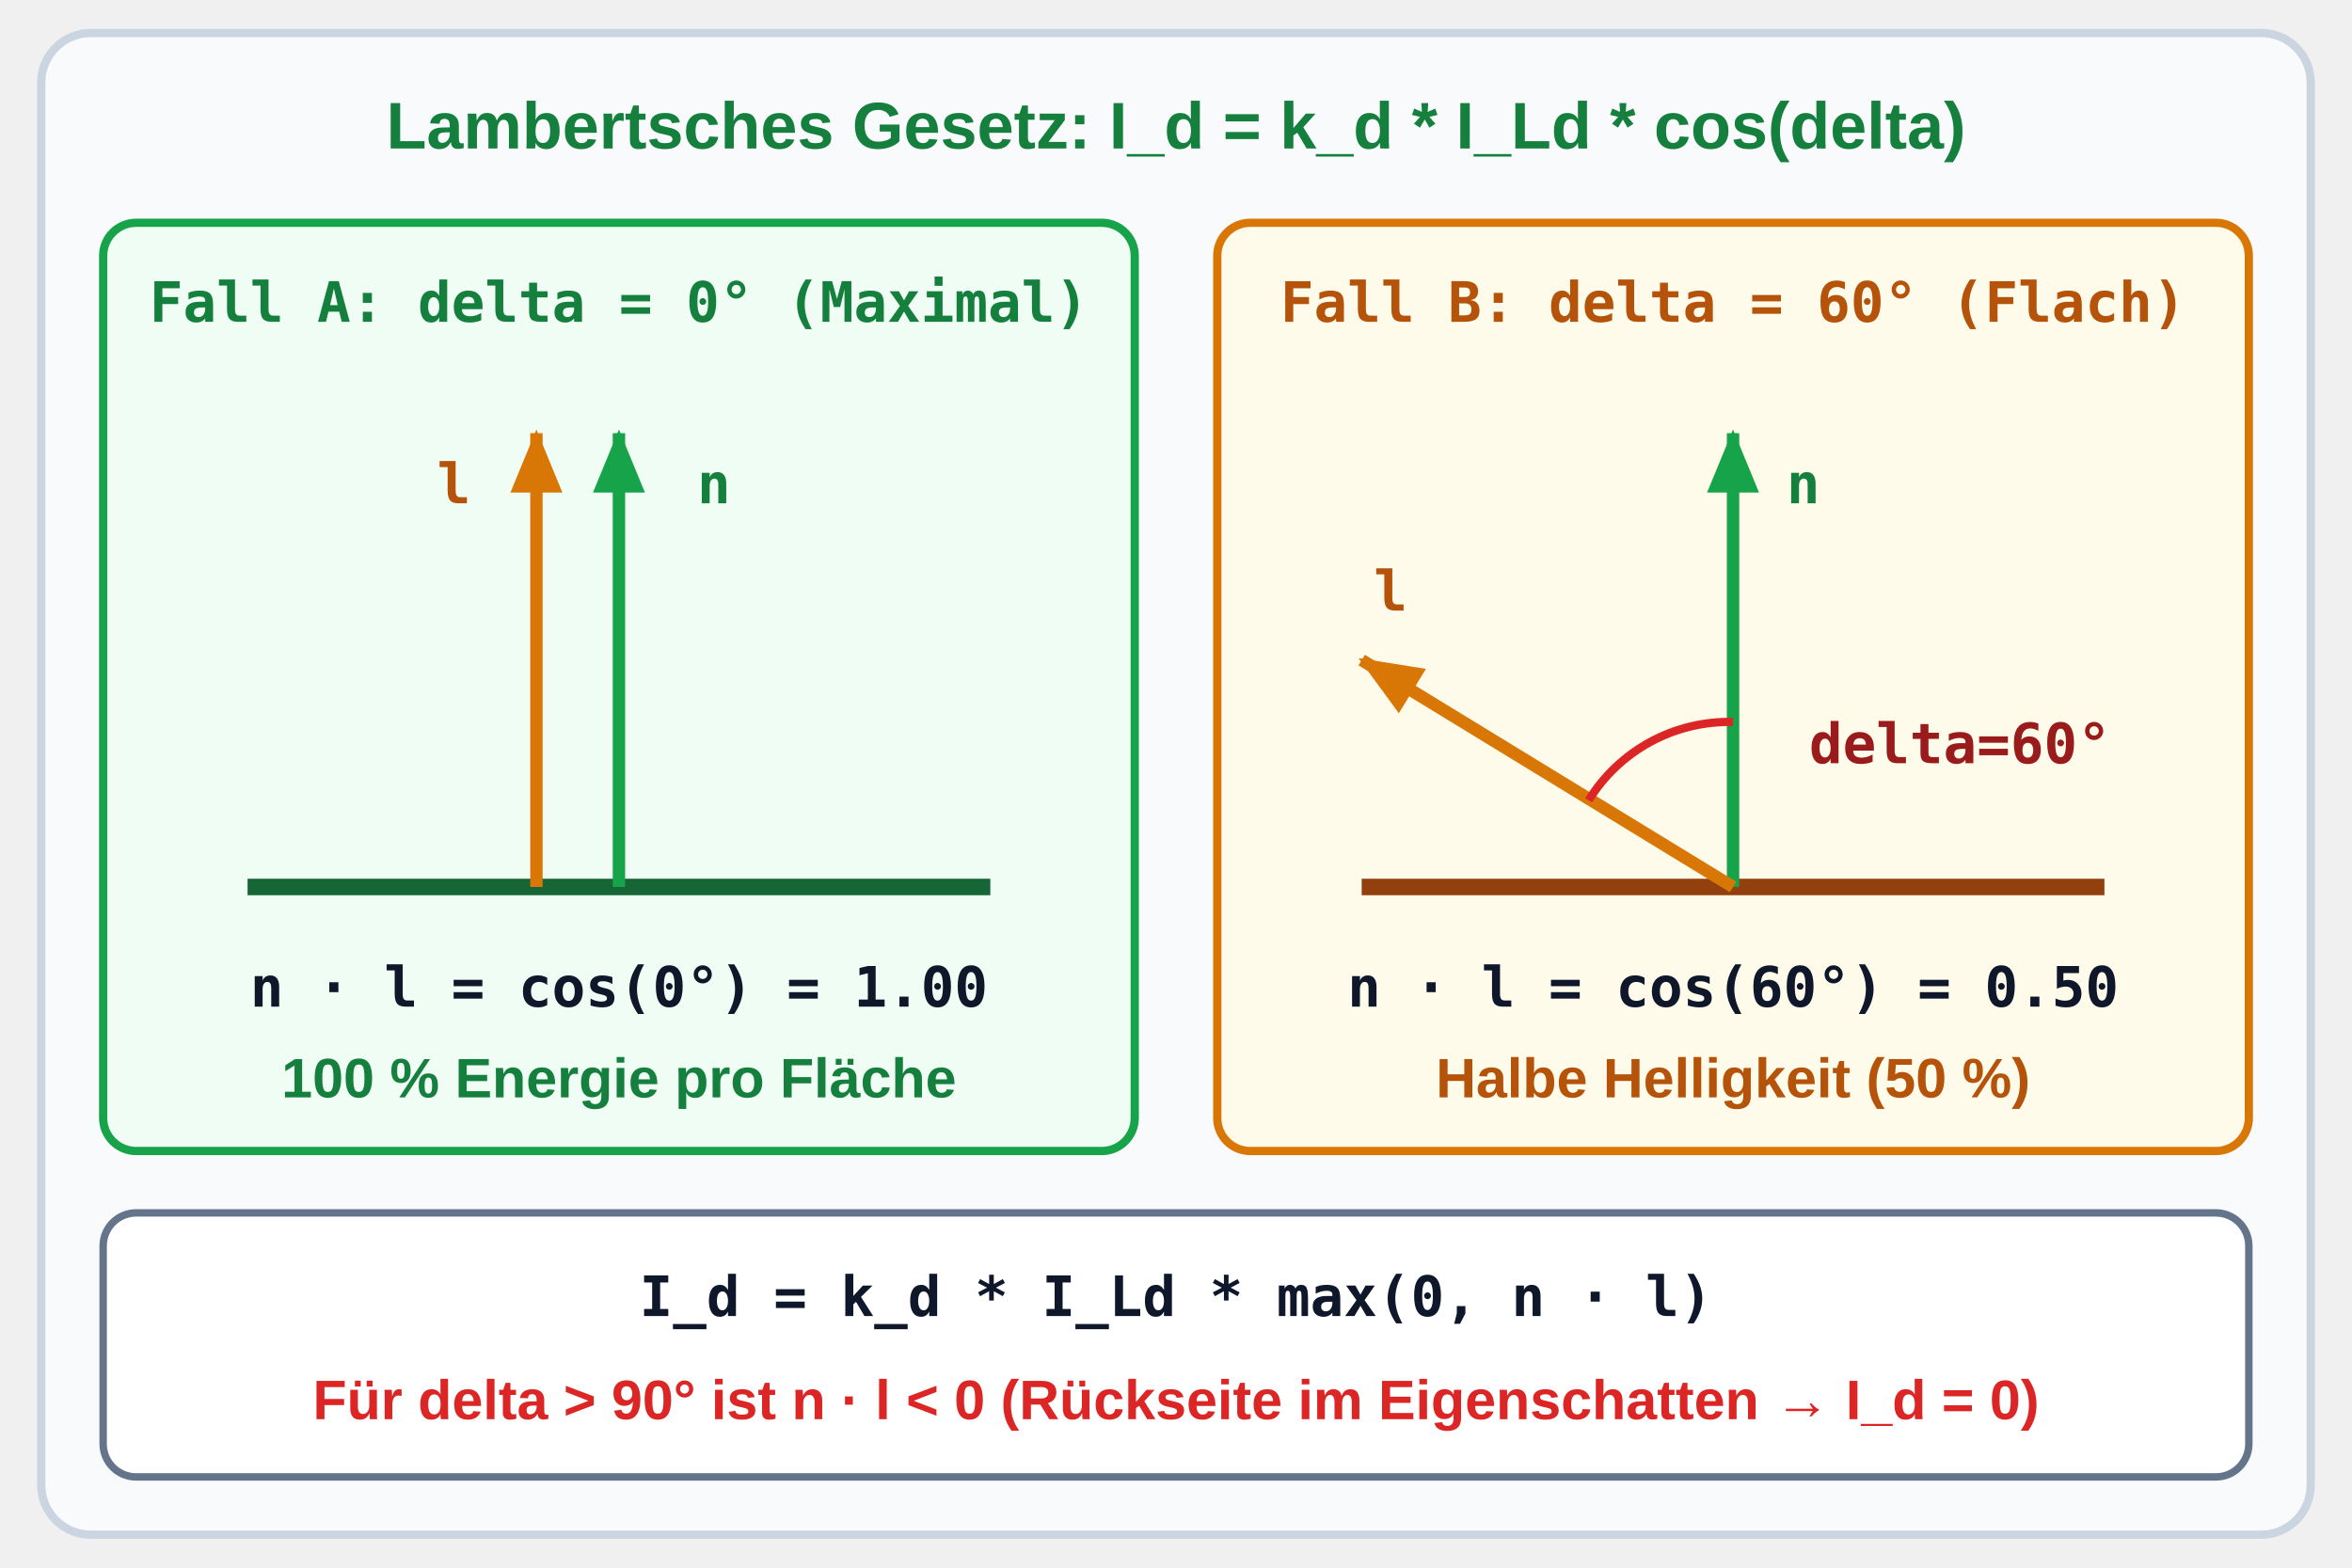
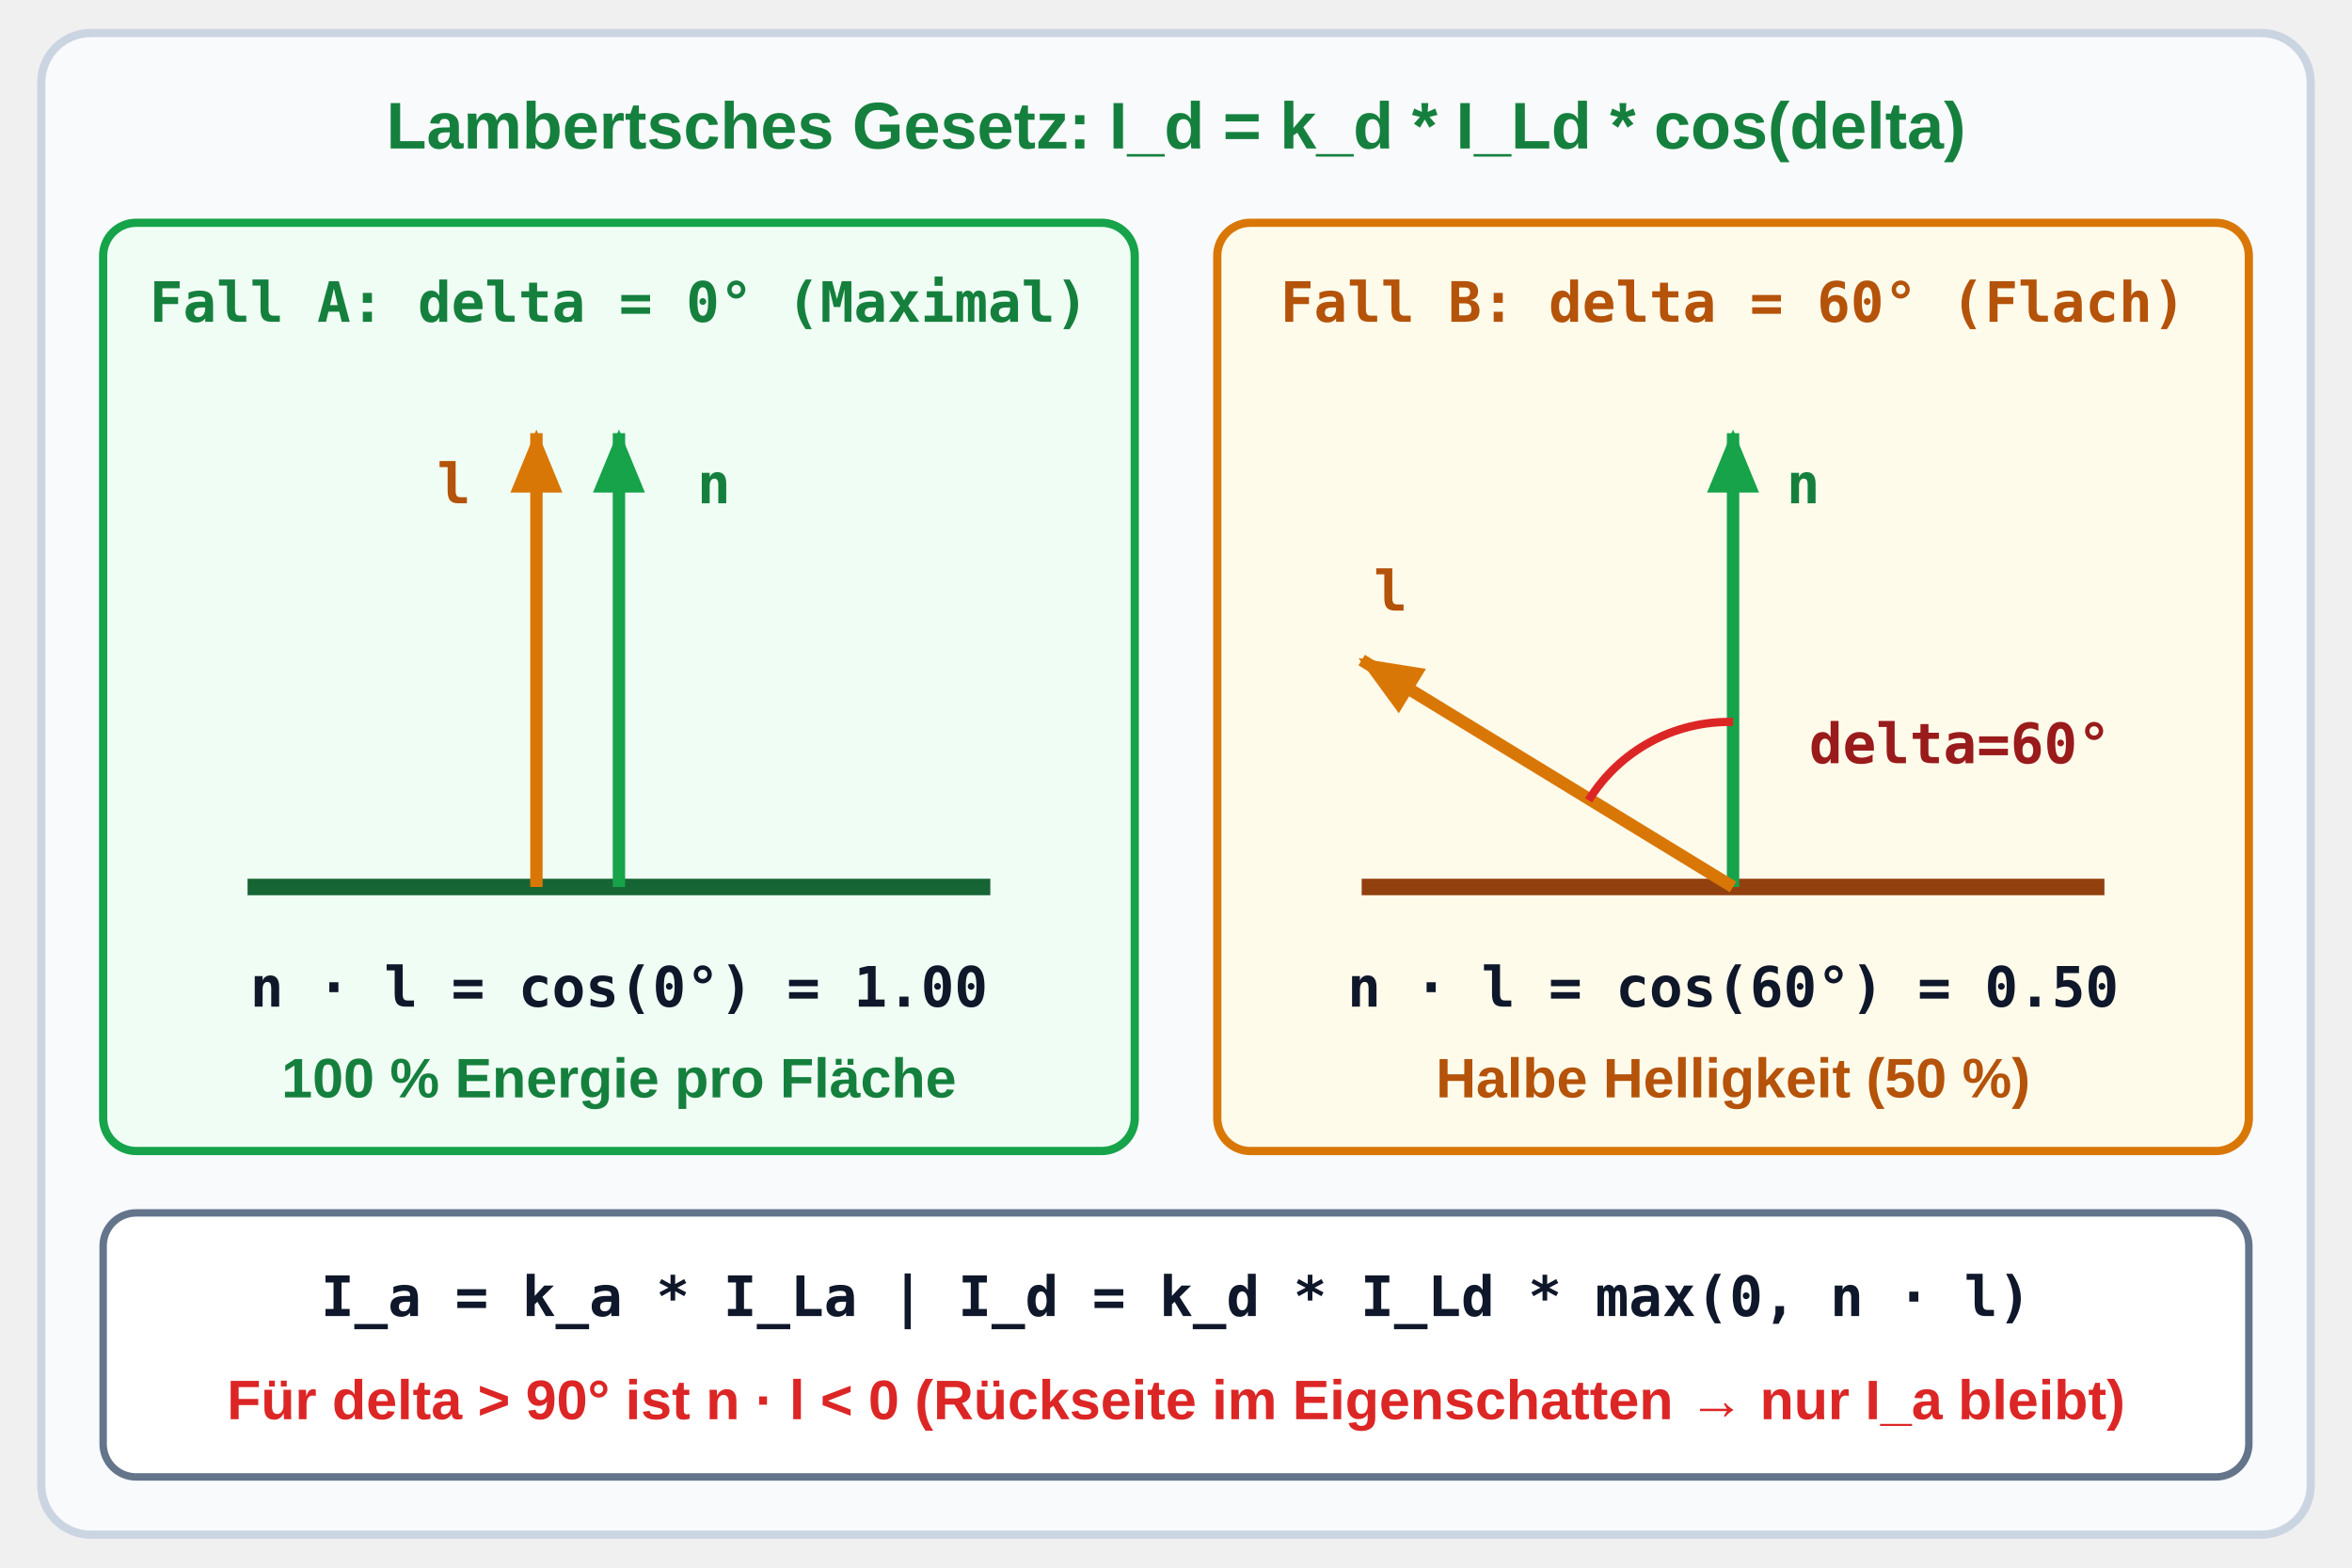
<svg xmlns="http://www.w3.org/2000/svg" viewBox="-45 0 570 380" width="570" height="380">
  <defs>
    <style>
      .hdr { font-family: 'Segoe UI', Arial, sans-serif; font-size: 16px; font-weight: bold; text-anchor: middle; }
      .sub { font-family: 'Segoe UI', Arial, sans-serif; font-size: 13.5px; font-weight: 600; text-anchor: middle; }
      .lbl { font-family: 'Segoe UI', Arial, sans-serif; font-size: 13.5px; font-weight: 600; }
      .code { font-family: 'Consolas', monospace; font-size: 13.5px; font-weight: bold; text-anchor: middle; }
      .code-l { font-family: 'Consolas', monospace; font-size: 13px; font-weight: bold; }
      .math { font-family: 'Consolas', monospace; font-size: 13.5px; font-weight: bold; text-anchor: middle; }
    </style>
    <marker id="arr-blue" viewBox="0 0 10 10" refX="8" refY="5" markerWidth="6" markerHeight="6" orient="auto">
      <path d="M 0 1.5 L 8.5 5 L 0 8.5 z" fill="#2563eb" />
    </marker>
    <marker id="arr-green" viewBox="0 0 10 10" refX="8" refY="5" markerWidth="6" markerHeight="6" orient="auto">
      <path d="M 0 1.5 L 8.5 5 L 0 8.5 z" fill="#16a34a" />
    </marker>
    <marker id="arr-amber" viewBox="0 0 10 10" refX="8" refY="5" markerWidth="6" markerHeight="6" orient="auto">
      <path d="M 0 1.5 L 8.5 5 L 0 8.5 z" fill="#d97706" />
    </marker>
    <marker id="arr-red" viewBox="0 0 10 10" refX="8" refY="5" markerWidth="6" markerHeight="6" orient="auto">
      <path d="M 0 1.5 L 8.5 5 L 0 8.5 z" fill="#dc2626" />
    </marker>
    <marker id="arr-slate" viewBox="0 0 10 10" refX="8" refY="5" markerWidth="6" markerHeight="6" orient="auto">
      <path d="M 0 1.5 L 8.5 5 L 0 8.5 z" fill="#475569" />
    </marker>
    <radialGradient id="grad-amb" cx="50%" cy="50%" r="50%">
      <stop offset="0%" stop-color="#3b82f6" />
      <stop offset="100%" stop-color="#2563eb" />
    </radialGradient>
    <radialGradient id="grad-diff" cx="35%" cy="30%" r="65%">
      <stop offset="0%" stop-color="#60a5fa" />
      <stop offset="65%" stop-color="#1d4ed8" />
      <stop offset="100%" stop-color="#0f172a" />
    </radialGradient>
    <radialGradient id="grad-spec" cx="35%" cy="30%" r="35%">
      <stop offset="0%" stop-color="#ffffff" />
      <stop offset="30%" stop-color="#93c5fd" />
      <stop offset="70%" stop-color="#1e293b" />
      <stop offset="100%" stop-color="#0f172a" />
    </radialGradient>
    <radialGradient id="grad-phong" cx="35%" cy="30%" r="65%">
      <stop offset="0%" stop-color="#ffffff" />
      <stop offset="18%" stop-color="#93c5fd" />
      <stop offset="55%" stop-color="#2563eb" />
      <stop offset="100%" stop-color="#1e3a8a" />
    </radialGradient>
  </defs>
  <rect x="-35" y="8" width="550" height="364" rx="12" fill="#f8fafc" stroke="#cbd5e1" stroke-width="2" />
  <text x="240" y="36" class="hdr" fill="#15803d">Lambertsches Gesetz: I_d = k_d * I_Ld * cos(delta)</text>
  <rect x="-20" y="54" width="250" height="225" rx="8" fill="#f0fdf4" stroke="#16a34a" stroke-width="2" />
  <text x="105" y="78" class="code" fill="#15803d">Fall A: delta = 0° (Maximal)</text>
  <line x1="15" y1="215" x2="195" y2="215" stroke="#166534" stroke-width="4" />
  <line x1="105" y1="215" x2="105" y2="105" stroke="#16a34a" stroke-width="3" marker-end="url(#arr-green)" />
  <text x="128" y="122" class="code" fill="#15803d">n</text>
  <line x1="85" y1="215" x2="85" y2="105" stroke="#d97706" stroke-width="3" marker-end="url(#arr-amber)" />
  <text x="65" y="122" class="code" fill="#b45309">l</text>
  <text x="105" y="244" class="code" fill="#0f172a">n · l = cos(0°) = 1.00</text>
  <text x="105" y="266" class="sub" fill="#15803d">100 % Energie pro Fläche</text>
  <rect x="250" y="54" width="250" height="225" rx="8" fill="#fffbeb" stroke="#d97706" stroke-width="2" />
  <text x="375" y="78" class="code" fill="#b45309">Fall B: delta = 60° (Flach)</text>
  <line x1="285" y1="215" x2="465" y2="215" stroke="#92400e" stroke-width="4" />
  <line x1="375" y1="215" x2="375" y2="105" stroke="#16a34a" stroke-width="3" marker-end="url(#arr-green)" />
  <text x="392" y="122" class="code" fill="#15803d">n</text>
  <line x1="375" y1="215" x2="285" y2="160" stroke="#d97706" stroke-width="3" marker-end="url(#arr-amber)" />
  <text x="292" y="148" class="code" fill="#b45309">l</text>
  <path d="M 340 194 A 40 40 0 0 1 375 175" fill="none" stroke="#dc2626" stroke-width="2" />
  <text x="430" y="185" class="code" fill="#991b1b">delta=60°</text>
  <text x="375" y="244" class="code" fill="#0f172a">n · l = cos(60°) = 0.50</text>
  <text x="375" y="266" class="sub" fill="#b45309">Halbe Helligkeit (50 %)</text>
  <rect x="-20" y="294" width="520" height="64" rx="8" fill="#ffffff" stroke="#64748b" stroke-width="1.8" />
-   <text x="240" y="319" class="math" fill="#0f172a">I_d = k_d * I_Ld * max(0, n · l)</text>
-   <text x="240" y="344" class="sub" fill="#dc2626">Für delta &gt; 90° ist n · l &lt; 0 (Rückseite im Eigenschatten → I_d = 0)</text>
+   <text x="240" y="319" class="math" fill="#0f172a">I_a = k_a * I_La   |   I_d = k_d * I_Ld * max(0, n · l)</text>
+   <text x="240" y="344" class="sub" fill="#dc2626">Für delta &gt; 90° ist n · l &lt; 0 (Rückseite im Eigenschatten → nur I_a bleibt)</text>
</svg>
